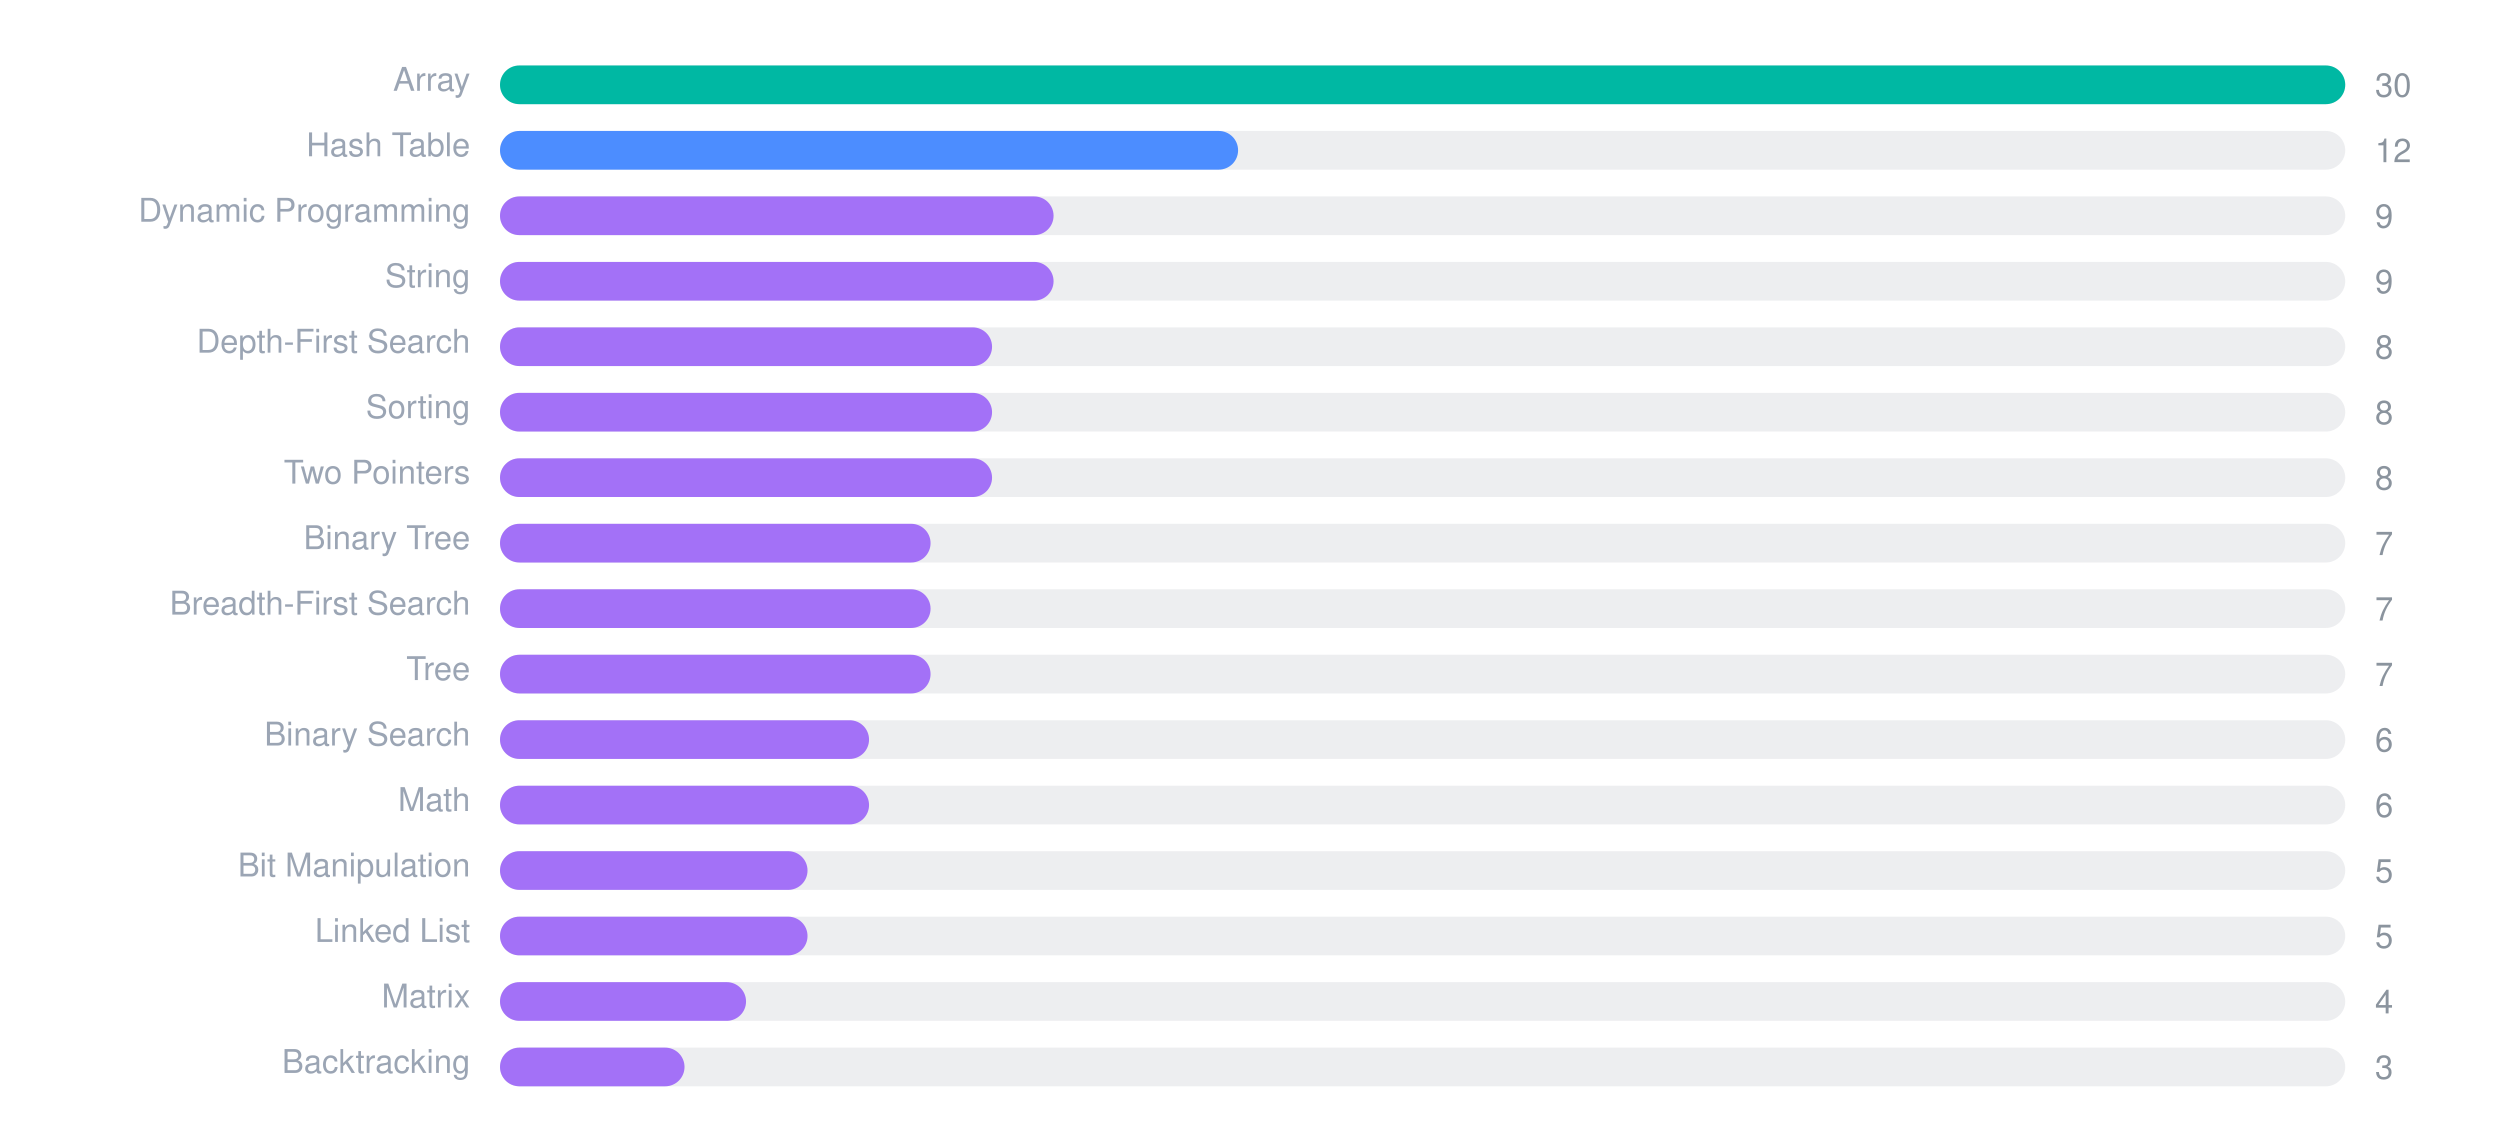
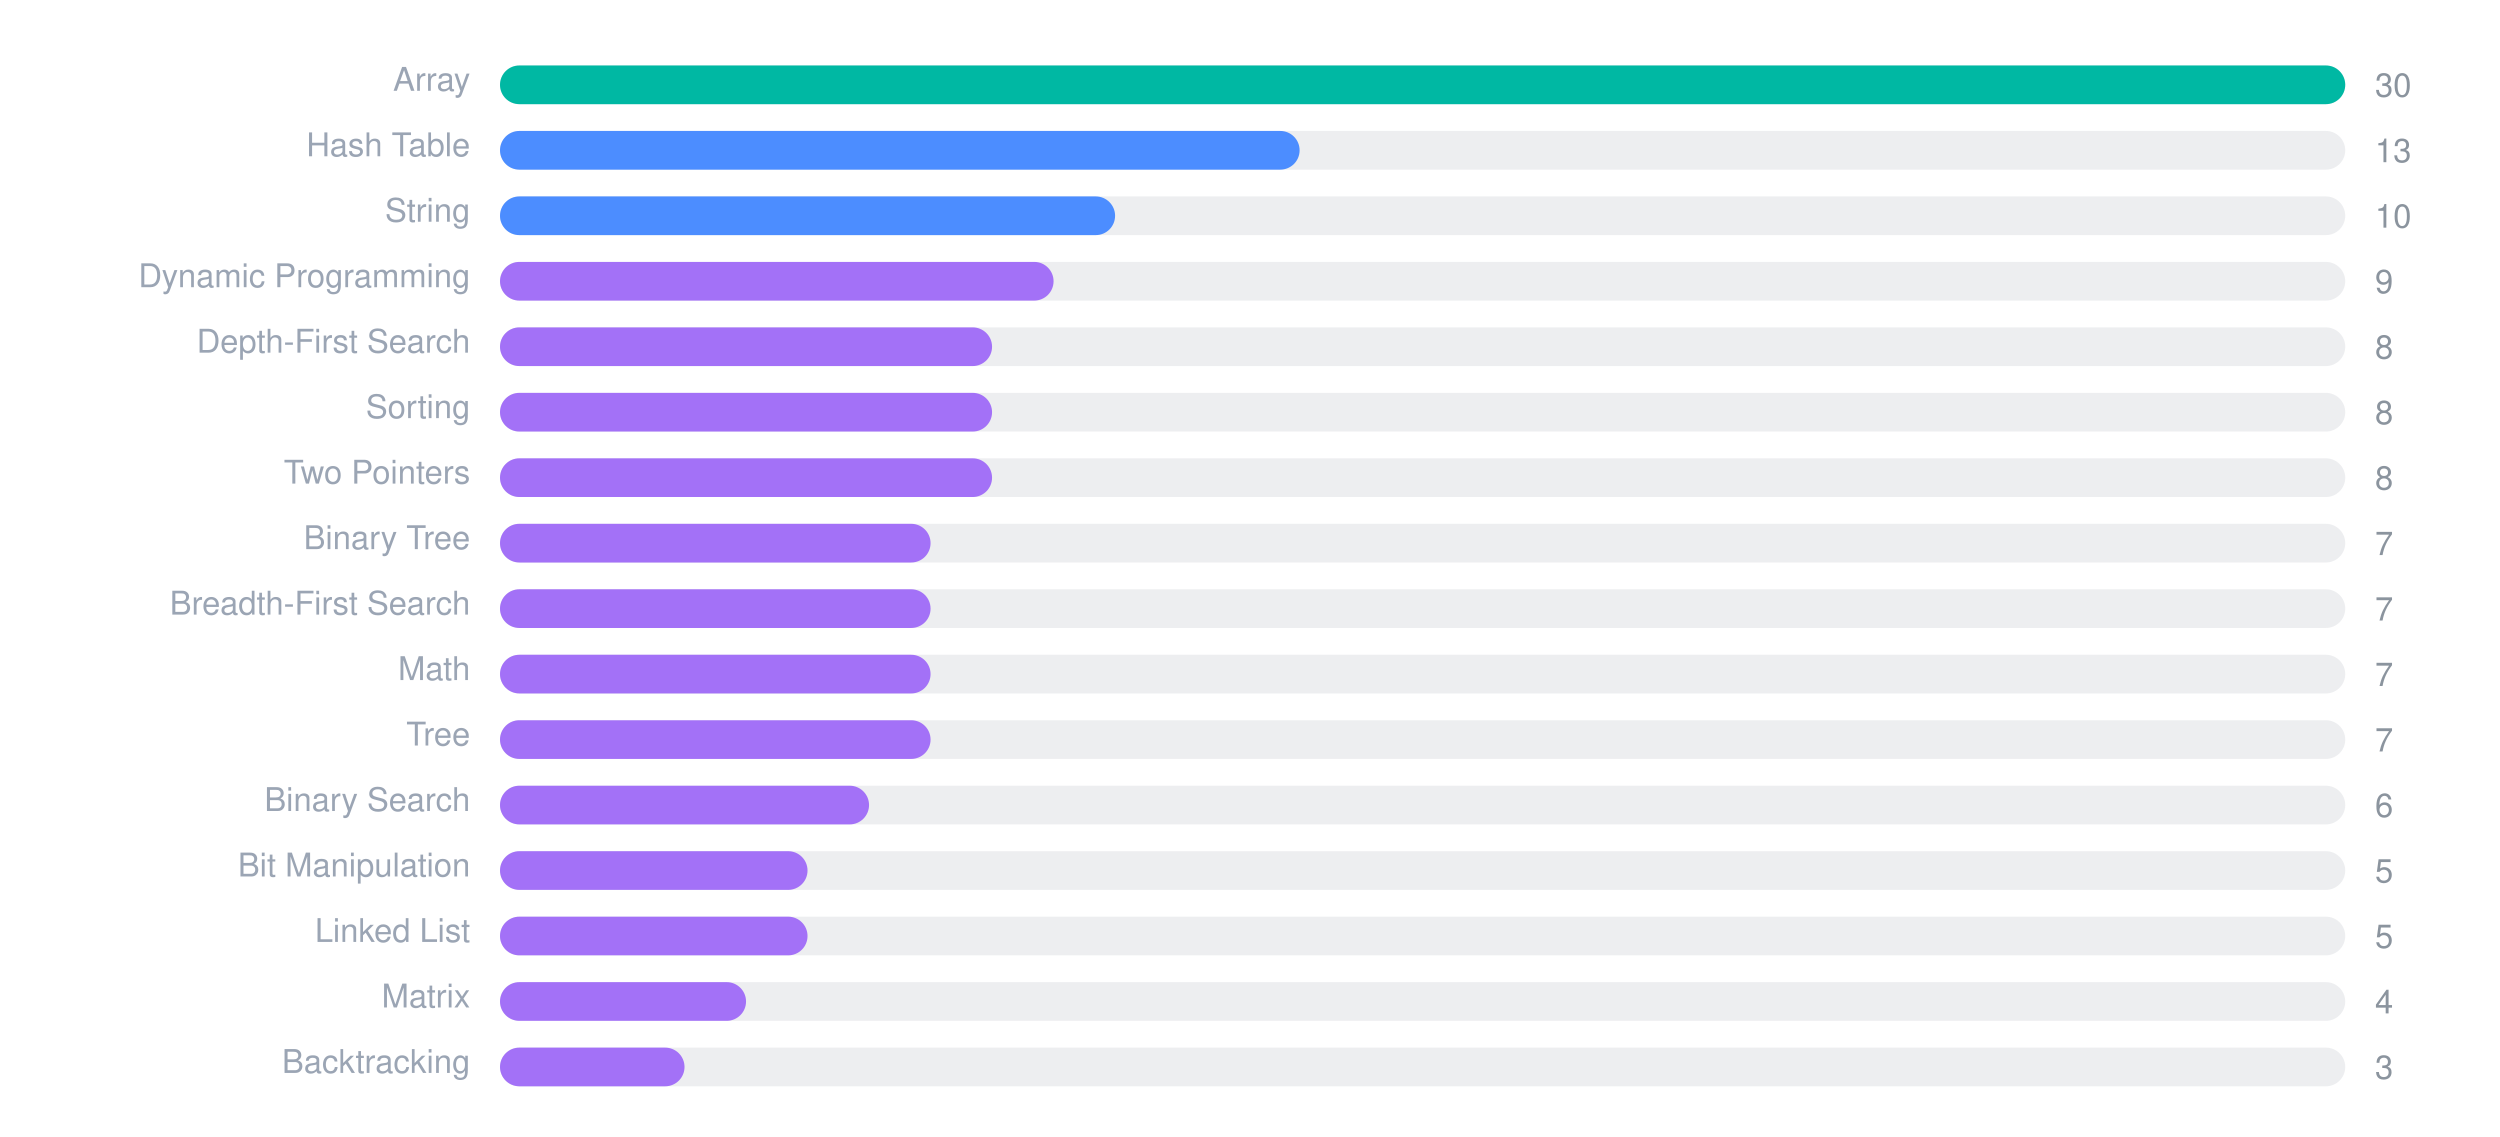
<svg xmlns="http://www.w3.org/2000/svg" width="840" height="382" viewBox="0 0 840 382" role="img" aria-label="Problems solved by topic" font-family="-apple-system,BlinkMacSystemFont,'Segoe UI',Helvetica,Arial,sans-serif">
  <text x="158" y="30.5" font-size="11" font-weight="400" fill="#9ba5b4" text-anchor="end">Array</text>
  <rect x="168" y="22" width="620" height="13" rx="6.5" fill="rgba(140,148,160,0.16)" />
  <rect x="168" y="22" width="620" height="13" rx="6.5" fill="#00b8a3" />
  <text x="798" y="32.5" font-size="11" font-weight="400" fill="#8b949e" text-anchor="start">30</text>
  <text x="158" y="52.5" font-size="11" font-weight="400" fill="#9ba5b4" text-anchor="end">Hash Table</text>
  <rect x="168" y="44" width="620" height="13" rx="6.5" fill="rgba(140,148,160,0.16)" />
-   <rect x="168" y="44" width="248" height="13" rx="6.5" fill="#4c8dff" />
-   <text x="798" y="54.5" font-size="11" font-weight="400" fill="#8b949e" text-anchor="start">12</text>
-   <text x="158" y="74.5" font-size="11" font-weight="400" fill="#9ba5b4" text-anchor="end">Dynamic Programming</text>
+   <rect x="168" y="44" width="268.67" height="13" rx="6.5" fill="#4c8dff" />
+   <text x="798" y="54.5" font-size="11" font-weight="400" fill="#8b949e" text-anchor="start">13</text>
+   <text x="158" y="74.5" font-size="11" font-weight="400" fill="#9ba5b4" text-anchor="end">String</text>
  <rect x="168" y="66" width="620" height="13" rx="6.5" fill="rgba(140,148,160,0.16)" />
-   <rect x="168" y="66" width="186" height="13" rx="6.5" fill="#a371f7" />
-   <text x="798" y="76.5" font-size="11" font-weight="400" fill="#8b949e" text-anchor="start">9</text>
-   <text x="158" y="96.5" font-size="11" font-weight="400" fill="#9ba5b4" text-anchor="end">String</text>
+   <rect x="168" y="66" width="206.67" height="13" rx="6.5" fill="#4c8dff" />
+   <text x="798" y="76.5" font-size="11" font-weight="400" fill="#8b949e" text-anchor="start">10</text>
+   <text x="158" y="96.5" font-size="11" font-weight="400" fill="#9ba5b4" text-anchor="end">Dynamic Programming</text>
  <rect x="168" y="88" width="620" height="13" rx="6.5" fill="rgba(140,148,160,0.16)" />
  <rect x="168" y="88" width="186" height="13" rx="6.5" fill="#a371f7" />
  <text x="798" y="98.5" font-size="11" font-weight="400" fill="#8b949e" text-anchor="start">9</text>
  <text x="158" y="118.5" font-size="11" font-weight="400" fill="#9ba5b4" text-anchor="end">Depth-First Search</text>
  <rect x="168" y="110" width="620" height="13" rx="6.5" fill="rgba(140,148,160,0.16)" />
  <rect x="168" y="110" width="165.33" height="13" rx="6.5" fill="#a371f7" />
  <text x="798" y="120.5" font-size="11" font-weight="400" fill="#8b949e" text-anchor="start">8</text>
  <text x="158" y="140.5" font-size="11" font-weight="400" fill="#9ba5b4" text-anchor="end">Sorting</text>
  <rect x="168" y="132" width="620" height="13" rx="6.5" fill="rgba(140,148,160,0.16)" />
  <rect x="168" y="132" width="165.33" height="13" rx="6.5" fill="#a371f7" />
  <text x="798" y="142.5" font-size="11" font-weight="400" fill="#8b949e" text-anchor="start">8</text>
  <text x="158" y="162.5" font-size="11" font-weight="400" fill="#9ba5b4" text-anchor="end">Two Pointers</text>
  <rect x="168" y="154" width="620" height="13" rx="6.5" fill="rgba(140,148,160,0.16)" />
  <rect x="168" y="154" width="165.33" height="13" rx="6.5" fill="#a371f7" />
  <text x="798" y="164.5" font-size="11" font-weight="400" fill="#8b949e" text-anchor="start">8</text>
  <text x="158" y="184.5" font-size="11" font-weight="400" fill="#9ba5b4" text-anchor="end">Binary Tree</text>
  <rect x="168" y="176" width="620" height="13" rx="6.5" fill="rgba(140,148,160,0.16)" />
  <rect x="168" y="176" width="144.67" height="13" rx="6.5" fill="#a371f7" />
  <text x="798" y="186.5" font-size="11" font-weight="400" fill="#8b949e" text-anchor="start">7</text>
  <text x="158" y="206.5" font-size="11" font-weight="400" fill="#9ba5b4" text-anchor="end">Breadth-First Search</text>
  <rect x="168" y="198" width="620" height="13" rx="6.5" fill="rgba(140,148,160,0.16)" />
  <rect x="168" y="198" width="144.67" height="13" rx="6.5" fill="#a371f7" />
  <text x="798" y="208.5" font-size="11" font-weight="400" fill="#8b949e" text-anchor="start">7</text>
-   <text x="158" y="228.5" font-size="11" font-weight="400" fill="#9ba5b4" text-anchor="end">Tree</text>
+   <text x="158" y="228.5" font-size="11" font-weight="400" fill="#9ba5b4" text-anchor="end">Math</text>
  <rect x="168" y="220" width="620" height="13" rx="6.5" fill="rgba(140,148,160,0.16)" />
  <rect x="168" y="220" width="144.67" height="13" rx="6.5" fill="#a371f7" />
  <text x="798" y="230.5" font-size="11" font-weight="400" fill="#8b949e" text-anchor="start">7</text>
-   <text x="158" y="250.5" font-size="11" font-weight="400" fill="#9ba5b4" text-anchor="end">Binary Search</text>
+   <text x="158" y="250.5" font-size="11" font-weight="400" fill="#9ba5b4" text-anchor="end">Tree</text>
  <rect x="168" y="242" width="620" height="13" rx="6.5" fill="rgba(140,148,160,0.16)" />
-   <rect x="168" y="242" width="124" height="13" rx="6.5" fill="#a371f7" />
-   <text x="798" y="252.5" font-size="11" font-weight="400" fill="#8b949e" text-anchor="start">6</text>
-   <text x="158" y="272.5" font-size="11" font-weight="400" fill="#9ba5b4" text-anchor="end">Math</text>
+   <rect x="168" y="242" width="144.67" height="13" rx="6.5" fill="#a371f7" />
+   <text x="798" y="252.5" font-size="11" font-weight="400" fill="#8b949e" text-anchor="start">7</text>
+   <text x="158" y="272.5" font-size="11" font-weight="400" fill="#9ba5b4" text-anchor="end">Binary Search</text>
  <rect x="168" y="264" width="620" height="13" rx="6.5" fill="rgba(140,148,160,0.16)" />
  <rect x="168" y="264" width="124" height="13" rx="6.5" fill="#a371f7" />
  <text x="798" y="274.5" font-size="11" font-weight="400" fill="#8b949e" text-anchor="start">6</text>
  <text x="158" y="294.5" font-size="11" font-weight="400" fill="#9ba5b4" text-anchor="end">Bit Manipulation</text>
  <rect x="168" y="286" width="620" height="13" rx="6.5" fill="rgba(140,148,160,0.16)" />
  <rect x="168" y="286" width="103.33" height="13" rx="6.5" fill="#a371f7" />
  <text x="798" y="296.5" font-size="11" font-weight="400" fill="#8b949e" text-anchor="start">5</text>
  <text x="158" y="316.5" font-size="11" font-weight="400" fill="#9ba5b4" text-anchor="end">Linked List</text>
  <rect x="168" y="308" width="620" height="13" rx="6.5" fill="rgba(140,148,160,0.16)" />
  <rect x="168" y="308" width="103.33" height="13" rx="6.5" fill="#a371f7" />
  <text x="798" y="318.5" font-size="11" font-weight="400" fill="#8b949e" text-anchor="start">5</text>
  <text x="158" y="338.5" font-size="11" font-weight="400" fill="#9ba5b4" text-anchor="end">Matrix</text>
  <rect x="168" y="330" width="620" height="13" rx="6.5" fill="rgba(140,148,160,0.16)" />
  <rect x="168" y="330" width="82.67" height="13" rx="6.5" fill="#a371f7" />
  <text x="798" y="340.5" font-size="11" font-weight="400" fill="#8b949e" text-anchor="start">4</text>
  <text x="158" y="360.5" font-size="11" font-weight="400" fill="#9ba5b4" text-anchor="end">Backtracking</text>
  <rect x="168" y="352" width="620" height="13" rx="6.5" fill="rgba(140,148,160,0.16)" />
  <rect x="168" y="352" width="62" height="13" rx="6.5" fill="#a371f7" />
  <text x="798" y="362.5" font-size="11" font-weight="400" fill="#8b949e" text-anchor="start">3</text>
</svg>
